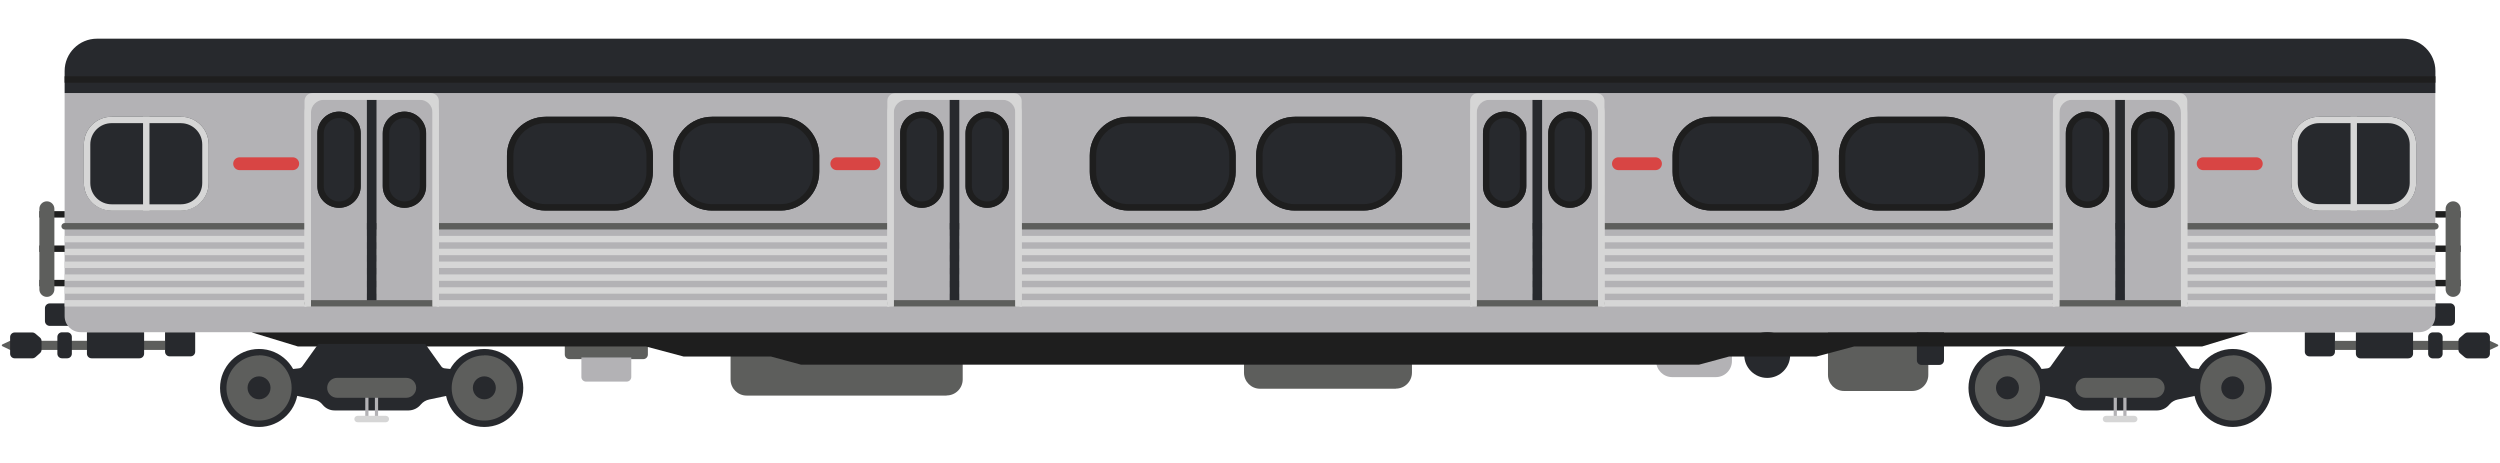
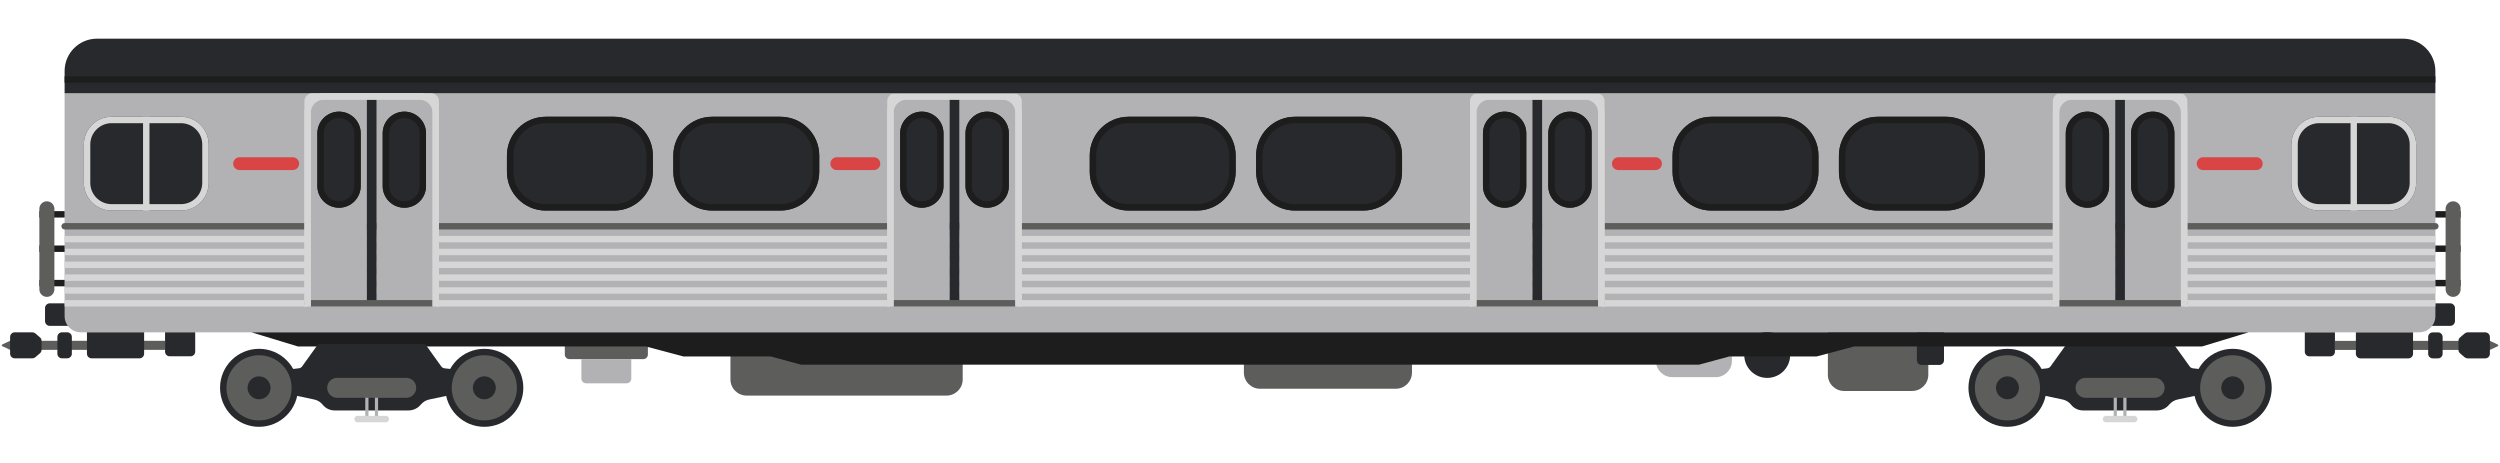
- <svg xmlns="http://www.w3.org/2000/svg" viewBox="0 0 778.74 144">
+ <svg xmlns="http://www.w3.org/2000/svg" viewBox="0 0 778.745 144">
  <defs>
-     <style>.cls-1{fill:#27292d;}.cls-2{fill:#b3b2b5;}.cls-3{fill:#5d5e5c;}.cls-4{fill:#d6d6d6;}.cls-5{fill:#1e1e1e;}.cls-6{fill:#d84544;}</style>
+     <style>.a{fill:#27292c;}.b{fill:#b2b1b4;}.c{fill:#5d5e5c;}.d{fill:#d5d6d5;}.e{fill:#1d1d1d;}.f{fill:#d94445;}</style>
  </defs>
-   <g id="M-Series">
-     <path class="cls-1" d="M15.58,101.51H26.23v-7H15.58A1.5,1.5,0,0,0,14,95.92v4.15A1.5,1.5,0,0,0,15.58,101.51Z" />
-     <path class="cls-2" d="M520.88,103.91h13.56a5,5,0,0,1,5,5v8.53a0,0,0,0,1,0,0H515.84a0,0,0,0,1,0,0v-8.53A5,5,0,0,1,520.88,103.91Z" transform="translate(1055.33 221.38) rotate(-180)" />
-     <path class="cls-3" d="M392.51,105.19h42.28a5,5,0,0,1,5,5V121.1a0,0,0,0,1,0,0H387.47a0,0,0,0,1,0,0V110.23a5,5,0,0,1,5-5Z" transform="translate(827.29 226.28) rotate(-180)" />
-     <path class="cls-3" d="M232.57,104.34h62.27a5,5,0,0,1,5,5v13.85a0,0,0,0,1,0,0H227.53a0,0,0,0,1,0,0V109.38a5,5,0,0,1,5-5Z" transform="translate(527.41 227.56) rotate(-180)" />
-     <path class="cls-3" d="M177.37,104.34h23a1.44,1.44,0,0,1,1.44,1.44v6.09a0,0,0,0,1,0,0H175.93a0,0,0,0,1,0,0v-6.09A1.44,1.44,0,0,1,177.37,104.34Z" transform="translate(377.74 216.21) rotate(-180)" />
-     <path class="cls-2" d="M182.54,111.34H195.2a1.44,1.44,0,0,1,1.44,1.44v6.09a0,0,0,0,1,0,0H181.1a0,0,0,0,1,0,0v-6.09A1.44,1.44,0,0,1,182.54,111.34Z" transform="translate(377.74 230.21) rotate(-180)" />
-     <circle class="cls-1" cx="550.48" cy="110.57" r="7.15" />
-     <path class="cls-3" d="M574.42,103.51h21.21a5,5,0,0,1,5,5v13.23a0,0,0,0,1,0,0H569.38a0,0,0,0,1,0,0V108.55A5,5,0,0,1,574.42,103.51Z" transform="translate(1170.04 225.3) rotate(-180)" />
-     <path class="cls-1" d="M597.1,103.51h8.45v8.72a1.43,1.43,0,0,1-1.44,1.44h-5.57a1.43,1.43,0,0,1-1.44-1.44Z" />
-     <path class="cls-1" d="M763.16,94.48H752.52v7h10.64a1.5,1.5,0,0,0,1.56-1.44V95.92A1.5,1.5,0,0,0,763.16,94.48Z" />
-     <path class="cls-1" d="M695.49,116.13l-12.41-1.4a1.45,1.45,0,0,1-1-.6l-5-7H643.77l-5,7a1.45,1.45,0,0,1-1,.6l-12.41,1.4v4.68l17.32,3.66a4.55,4.55,0,0,1,2.53,1.63,4.73,4.73,0,0,0,3.67,1.75H672a5,5,0,0,0,3.76-1.86,4.72,4.72,0,0,1,2.62-1.55l17.14-3.63Z" />
-     <circle class="cls-3" cx="695.49" cy="120.81" r="11.15" />
-     <path class="cls-1" d="M695.49,133a12.15,12.15,0,1,1,12.15-12.15A12.16,12.16,0,0,1,695.49,133Zm0-22.29a10.15,10.15,0,1,0,10.15,10.14A10.16,10.16,0,0,0,695.49,110.66Z" />
-     <circle class="cls-1" cx="695.49" cy="120.81" r="3.58" />
-     <circle class="cls-3" cx="625.32" cy="120.81" r="11.15" />
-     <path class="cls-1" d="M625.32,133a12.15,12.15,0,1,1,12.15-12.15A12.16,12.16,0,0,1,625.32,133Zm0-22.29a10.15,10.15,0,1,0,10.15,10.14A10.16,10.16,0,0,0,625.32,110.66Z" />
-     <circle class="cls-1" cx="625.32" cy="120.81" r="3.58" />
-     <rect class="cls-2" x="658.4" y="120.8" width="1" height="9.73" />
-     <rect class="cls-2" x="661.4" y="120.8" width="1" height="9.73" />
-     <path class="cls-4" d="M664.81,131.53H656a1,1,0,0,1,0-2h8.81a1,1,0,0,1,0,2Z" />
-     <rect class="cls-3" x="646.54" y="117.7" width="27.73" height="6.21" rx="3.11" />
-     <path class="cls-2" d="M20.13,98.47a5,5,0,0,0,5,5H753.58a5,5,0,0,0,5-5V29H20.13Z" />
-     <rect class="cls-4" x="20.13" y="89.48" width="738.49" height="2" />
-     <rect class="cls-4" x="20.13" y="85.48" width="738.49" height="2" />
-     <rect class="cls-4" x="20.13" y="93.48" width="738.49" height="2" />
-     <rect class="cls-4" x="20.13" y="77.48" width="738.49" height="2" />
-     <rect class="cls-4" x="20.13" y="73.48" width="738.49" height="2" />
-     <rect class="cls-4" x="20.13" y="81.48" width="738.49" height="2" />
-     <path class="cls-3" d="M758.62,71.48H20.13a1,1,0,1,1,0-2H758.62a1,1,0,0,1,0,2Z" />
-     <g id="Door_4_copy" data-name="Door 4 copy">
-       <path class="cls-2" d="M645.49,30H658.9a0,0,0,0,1,0,0V94.48a0,0,0,0,1,0,0H640.45a0,0,0,0,1,0,0V35.08A5,5,0,0,1,645.49,30Z" />
-       <path class="cls-2" d="M661.9,30h13.42a5,5,0,0,1,5,5V94.48a0,0,0,0,1,0,0H661.9a0,0,0,0,1,0,0V30A0,0,0,0,1,661.9,30Z" />
-       <rect class="cls-1" x="658.9" y="30.04" width="3" height="64.44" />
-       <path class="cls-3" d="M680.36,95.48H640.45a1,1,0,0,1,0-2h39.91a1,1,0,0,1,0,2Z" />
-       <rect class="cls-1" x="643.48" y="34.77" width="13.5" height="29.93" rx="6.75" />
-       <path class="cls-5" d="M650.23,36.77A4.75,4.75,0,0,1,655,41.52V58a4.75,4.75,0,1,1-9.5,0V41.52a4.75,4.75,0,0,1,4.75-4.75m0-2a6.75,6.75,0,0,0-6.75,6.75V58A6.75,6.75,0,1,0,657,58V41.52a6.75,6.75,0,0,0-6.75-6.75Z" />
-       <rect class="cls-1" x="663.83" y="34.77" width="13.5" height="29.93" rx="6.75" />
-       <path class="cls-5" d="M670.58,36.77a4.75,4.75,0,0,1,4.75,4.75V58a4.75,4.75,0,1,1-9.5,0V41.52a4.75,4.75,0,0,1,4.75-4.75m0-2a6.75,6.75,0,0,0-6.75,6.75V58a6.75,6.75,0,1,0,13.5,0V41.52a6.75,6.75,0,0,0-6.75-6.75Z" />
-       <path class="cls-4" d="M681.36,95.48h-2V35.08a4,4,0,0,0-4-4H645.49a4,4,0,0,0-4,4v60.4h-2V35.08a6,6,0,0,1,6-6h29.83a6,6,0,0,1,6,6Z" />
-       <path class="cls-4" d="M681.36,95.48h-2v-64a.44.44,0,0,0-.44-.44h-37a.44.44,0,0,0-.44.44v64h-2v-64A2.44,2.44,0,0,1,641.89,29h37a2.44,2.44,0,0,1,2.44,2.44Z" />
-     </g>
-     <g id="Layer_12_copy" data-name="Layer 12 copy">
-       <path class="cls-2" d="M463.95,30h13.42a0,0,0,0,1,0,0V94.48a0,0,0,0,1,0,0H458.91a0,0,0,0,1,0,0V35.08A5,5,0,0,1,463.95,30Z" />
-       <path class="cls-2" d="M480.36,30h13.42a5,5,0,0,1,5,5V94.48a0,0,0,0,1,0,0H480.36a0,0,0,0,1,0,0V30A0,0,0,0,1,480.36,30Z" />
-       <rect class="cls-1" x="477.36" y="30.04" width="3" height="64.44" />
-       <path class="cls-3" d="M498.82,95.48H458.91a1,1,0,1,1,0-2h39.91a1,1,0,0,1,0,2Z" />
-       <rect class="cls-1" x="461.94" y="34.77" width="13.5" height="29.93" rx="6.75" />
-       <path class="cls-5" d="M468.69,36.77a4.75,4.75,0,0,1,4.75,4.75V58a4.75,4.75,0,0,1-9.5,0V41.52a4.75,4.75,0,0,1,4.75-4.75m0-2a6.75,6.75,0,0,0-6.75,6.75V58a6.75,6.75,0,1,0,13.5,0V41.52a6.75,6.75,0,0,0-6.75-6.75Z" />
-       <rect class="cls-1" x="482.29" y="34.77" width="13.5" height="29.93" rx="6.75" />
-       <path class="cls-5" d="M489,36.77a4.75,4.75,0,0,1,4.75,4.75V58a4.75,4.75,0,0,1-9.5,0V41.52A4.75,4.75,0,0,1,489,36.77m0-2a6.75,6.75,0,0,0-6.75,6.75V58a6.75,6.75,0,0,0,13.5,0V41.52A6.75,6.75,0,0,0,489,34.77Z" />
-       <path class="cls-4" d="M499.82,95.48h-2V35.08a4,4,0,0,0-4-4H464a4,4,0,0,0-4,4v60.4h-2V35.08a6,6,0,0,1,6-6h29.83a6,6,0,0,1,6,6Z" />
-       <path class="cls-4" d="M499.82,95.48h-2v-64a.44.44,0,0,0-.44-.44h-37a.44.44,0,0,0-.44.44v64h-2v-64A2.44,2.44,0,0,1,460.35,29h37a2.45,2.45,0,0,1,2.44,2.44Z" />
-     </g>
-     <g id="Layer_13_copy" data-name="Layer 13 copy">
-       <path class="cls-2" d="M282.41,30h13.42a0,0,0,0,1,0,0V94.48a0,0,0,0,1,0,0H277.37a0,0,0,0,1,0,0V35.08A5,5,0,0,1,282.41,30Z" />
-       <path class="cls-2" d="M298.82,30h13.42a5,5,0,0,1,5,5V94.48a0,0,0,0,1,0,0H298.82a0,0,0,0,1,0,0V30A0,0,0,0,1,298.82,30Z" />
-       <rect class="cls-1" x="295.82" y="30.04" width="3" height="64.44" />
-       <path class="cls-3" d="M317.28,95.48H277.37a1,1,0,0,1,0-2h39.91a1,1,0,0,1,0,2Z" />
-       <rect class="cls-1" x="280.4" y="34.77" width="13.5" height="29.93" rx="6.75" />
-       <path class="cls-5" d="M287.15,36.77a4.75,4.75,0,0,1,4.75,4.75V58a4.75,4.75,0,0,1-9.5,0V41.52a4.75,4.75,0,0,1,4.75-4.75m0-2a6.75,6.75,0,0,0-6.75,6.75V58a6.75,6.75,0,0,0,13.5,0V41.52a6.75,6.75,0,0,0-6.75-6.75Z" />
-       <rect class="cls-1" x="300.75" y="34.77" width="13.5" height="29.93" rx="6.75" />
-       <path class="cls-5" d="M307.5,36.77a4.76,4.76,0,0,1,4.75,4.75V58a4.75,4.75,0,0,1-9.5,0V41.52a4.75,4.75,0,0,1,4.75-4.75m0-2a6.75,6.75,0,0,0-6.75,6.75V58a6.75,6.75,0,0,0,13.5,0V41.52a6.75,6.75,0,0,0-6.75-6.75Z" />
-       <path class="cls-4" d="M318.28,95.48h-2V35.08a4,4,0,0,0-4-4H282.41a4,4,0,0,0-4,4v60.4h-2V35.08a6,6,0,0,1,6-6h29.83a6,6,0,0,1,6,6Z" />
-       <path class="cls-4" d="M318.28,95.48h-2v-64a.44.44,0,0,0-.44-.44h-37a.44.44,0,0,0-.44.44v64h-2v-64A2.44,2.44,0,0,1,278.81,29h37a2.45,2.45,0,0,1,2.44,2.44Z" />
-     </g>
-     <path class="cls-1" d="M30.21,12.05H748.54a10.08,10.08,0,0,1,10.08,10.08V29H20.13V22.13A10.08,10.08,0,0,1,30.21,12.05Z" />
-     <g id="Layer_11_copy" data-name="Layer 11 copy">
-       <path class="cls-2" d="M100.86,30h13.42a0,0,0,0,1,0,0V94.48a0,0,0,0,1,0,0H95.82a0,0,0,0,1,0,0V35.08A5,5,0,0,1,100.86,30Z" />
-       <path class="cls-2" d="M117.28,30H130.7a5,5,0,0,1,5,5V94.48a0,0,0,0,1,0,0H117.28a0,0,0,0,1,0,0V30A0,0,0,0,1,117.28,30Z" />
-       <rect class="cls-1" x="114.28" y="30.04" width="3" height="64.44" />
-       <path class="cls-3" d="M135.74,95.48H95.82a1,1,0,0,1,0-2h39.92a1,1,0,0,1,0,2Z" />
-       <rect class="cls-1" x="98.86" y="34.77" width="13.5" height="29.93" rx="6.75" />
-       <path class="cls-5" d="M105.61,36.77a4.75,4.75,0,0,1,4.75,4.75V58a4.75,4.75,0,0,1-9.5,0V41.52a4.75,4.75,0,0,1,4.75-4.75m0-2a6.75,6.75,0,0,0-6.75,6.75V58a6.75,6.75,0,0,0,13.5,0V41.52a6.75,6.75,0,0,0-6.75-6.75Z" />
-       <rect class="cls-1" x="119.2" y="34.77" width="13.5" height="29.93" rx="6.75" />
-       <path class="cls-5" d="M126,36.77a4.75,4.75,0,0,1,4.75,4.75V58a4.75,4.75,0,1,1-9.5,0V41.52A4.76,4.76,0,0,1,126,36.77m0-2a6.75,6.75,0,0,0-6.75,6.75V58a6.75,6.75,0,1,0,13.5,0V41.52A6.75,6.75,0,0,0,126,34.77Z" />
-       <path class="cls-4" d="M136.74,95.48h-2V35.08a4,4,0,0,0-4-4H100.86a4.05,4.05,0,0,0-4,4v60.4h-2V35.08a6,6,0,0,1,6-6H130.7a6,6,0,0,1,6,6Z" />
-       <path class="cls-4" d="M136.74,95.48h-2v-64a.44.44,0,0,0-.44-.44h-37a.44.44,0,0,0-.44.44v64h-2v-64A2.45,2.45,0,0,1,97.26,29h37a2.45,2.45,0,0,1,2.44,2.44Z" />
-     </g>
-     <rect class="cls-1" x="713.75" y="36.37" width="38.87" height="29.22" rx="8.64" />
-     <path class="cls-4" d="M744,38.37A6.65,6.65,0,0,1,750.62,45V57A6.65,6.65,0,0,1,744,63.59H722.39A6.65,6.65,0,0,1,715.75,57V45a6.65,6.65,0,0,1,6.64-6.64H744m0-2H722.39A8.64,8.64,0,0,0,713.75,45V57a8.64,8.64,0,0,0,8.64,8.64H744A8.64,8.64,0,0,0,752.62,57V45A8.64,8.64,0,0,0,744,36.37Z" />
-     <rect class="cls-4" x="732.18" y="36.37" width="2" height="29.22" />
-     <rect class="cls-5" x="20.13" y="23.76" width="738.49" height="2" />
-     <rect class="cls-1" x="572.82" y="36.37" width="45.46" height="29.22" rx="12.08" />
-     <path class="cls-5" d="M606.19,38.37a10.1,10.1,0,0,1,10.09,10.08v5.06a10.1,10.1,0,0,1-10.09,10.08H584.9a10.09,10.09,0,0,1-10.08-10.08V48.45A10.09,10.09,0,0,1,584.9,38.37h21.29m0-2H584.9a12.08,12.08,0,0,0-12.08,12.08v5.06A12.08,12.08,0,0,0,584.9,65.59h21.29a12.08,12.08,0,0,0,12.09-12.08V48.45a12.08,12.08,0,0,0-12.09-12.08Z" />
-     <rect class="cls-1" x="520.99" y="36.37" width="45.46" height="29.22" rx="12.08" />
-     <path class="cls-5" d="M554.37,38.37a10.09,10.09,0,0,1,10.08,10.08v5.06a10.09,10.09,0,0,1-10.08,10.08h-21.3A10.09,10.09,0,0,1,523,53.51V48.45a10.09,10.09,0,0,1,10.08-10.08h21.3m0-2h-21.3A12.08,12.08,0,0,0,521,48.45v5.06a12.08,12.08,0,0,0,12.08,12.08h21.3a12.08,12.08,0,0,0,12.08-12.08V48.45a12.08,12.08,0,0,0-12.08-12.08Z" />
-     <rect class="cls-1" x="391.28" y="36.37" width="45.46" height="29.22" rx="12.08" />
-     <path class="cls-5" d="M424.65,38.37a10.09,10.09,0,0,1,10.08,10.08v5.06a10.09,10.09,0,0,1-10.08,10.08H403.36a10.09,10.09,0,0,1-10.08-10.08V48.45a10.09,10.09,0,0,1,10.08-10.08h21.29m0-2H403.36a12.08,12.08,0,0,0-12.08,12.08v5.06a12.08,12.08,0,0,0,12.08,12.08h21.29a12.08,12.08,0,0,0,12.08-12.08V48.45a12.08,12.08,0,0,0-12.08-12.08Z" />
-     <rect class="cls-1" x="339.45" y="36.37" width="45.46" height="29.22" rx="12.08" />
-     <path class="cls-5" d="M372.83,38.37a10.09,10.09,0,0,1,10.08,10.08v5.06a10.09,10.09,0,0,1-10.08,10.08h-21.3a10.09,10.09,0,0,1-10.08-10.08V48.45a10.09,10.09,0,0,1,10.08-10.08h21.3m0-2h-21.3a12.08,12.08,0,0,0-12.08,12.08v5.06a12.08,12.08,0,0,0,12.08,12.08h21.3a12.08,12.08,0,0,0,12.08-12.08V48.45a12.08,12.08,0,0,0-12.08-12.08Z" />
-     <rect class="cls-1" x="209.74" y="36.37" width="45.46" height="29.22" rx="12.08" />
-     <path class="cls-5" d="M243.11,38.37a10.09,10.09,0,0,1,10.08,10.08v5.06a10.09,10.09,0,0,1-10.08,10.08H221.82a10.09,10.09,0,0,1-10.08-10.08V48.45a10.09,10.09,0,0,1,10.08-10.08h21.29m0-2H221.82a12.08,12.08,0,0,0-12.08,12.08v5.06a12.08,12.08,0,0,0,12.08,12.08h21.29a12.08,12.08,0,0,0,12.08-12.08V48.45a12.08,12.08,0,0,0-12.08-12.08Z" />
-     <rect class="cls-1" x="157.91" y="36.37" width="45.46" height="29.22" rx="12.08" />
-     <path class="cls-5" d="M191.29,38.37a10.1,10.1,0,0,1,10.08,10.08v5.06a10.1,10.1,0,0,1-10.08,10.08H170a10.09,10.09,0,0,1-10.08-10.08V48.45A10.09,10.09,0,0,1,170,38.37h21.3m0-2H170a12.08,12.08,0,0,0-12.08,12.08v5.06A12.08,12.08,0,0,0,170,65.59h21.3a12.08,12.08,0,0,0,12.08-12.08V48.45a12.08,12.08,0,0,0-12.08-12.08Z" />
-     <rect class="cls-1" x="26.13" y="36.37" width="38.87" height="29.22" rx="8.64" />
-     <path class="cls-4" d="M56.36,38.37A6.65,6.65,0,0,1,63,45V57a6.65,6.65,0,0,1-6.64,6.64H34.77A6.64,6.64,0,0,1,28.13,57V45a6.64,6.64,0,0,1,6.64-6.64H56.36m0-2H34.77A8.64,8.64,0,0,0,26.13,45V57a8.64,8.64,0,0,0,8.64,8.64H56.36A8.64,8.64,0,0,0,65,57V45a8.64,8.64,0,0,0-8.64-8.64Z" />
-     <rect class="cls-4" x="44.56" y="36.37" width="2" height="29.22" />
-     <rect class="cls-5" x="758.62" y="65.77" width="7.87" height="2" />
-     <rect class="cls-5" x="758.62" y="87.18" width="7.87" height="2" />
-     <rect class="cls-5" x="758.62" y="76.48" width="7.87" height="2" />
-     <rect class="cls-3" x="761.8" y="62.71" width="4.68" height="29.77" rx="2.34" />
-     <polygon class="cls-5" points="700.44 103.51 685.96 107.92 577.57 107.92 565.83 111.05 538.63 111.05 529.24 113.59 249.5 113.59 240.11 111.05 212.91 111.05 201.18 107.92 92.78 107.92 78.31 103.51 700.44 103.51" />
-     <path class="cls-1" d="M150.87,116.13l-12.41-1.4a1.47,1.47,0,0,1-1-.6l-5-7H99.15l-5,7a1.47,1.47,0,0,1-1,.6l-12.41,1.4v4.68L98,124.47a4.53,4.53,0,0,1,2.52,1.63,4.73,4.73,0,0,0,3.68,1.75h23.13a5,5,0,0,0,3.76-1.86,4.69,4.69,0,0,1,2.62-1.55l17.14-3.63Z" />
-     <circle class="cls-3" cx="150.87" cy="120.81" r="11.15" />
-     <path class="cls-1" d="M150.87,133A12.15,12.15,0,1,1,163,120.8,12.16,12.16,0,0,1,150.87,133Zm0-22.29A10.15,10.15,0,1,0,161,120.8,10.16,10.16,0,0,0,150.87,110.66Z" />
-     <circle class="cls-1" cx="150.87" cy="120.81" r="3.58" />
-     <circle class="cls-3" cx="80.69" cy="120.81" r="11.15" />
-     <path class="cls-1" d="M80.69,133A12.15,12.15,0,1,1,92.84,120.8,12.16,12.16,0,0,1,80.69,133Zm0-22.29A10.15,10.15,0,1,0,90.84,120.8,10.16,10.16,0,0,0,80.69,110.66Z" />
-     <circle class="cls-1" cx="80.69" cy="120.81" r="3.58" />
-     <rect class="cls-2" x="113.78" y="120.8" width="1" height="9.73" />
-     <rect class="cls-2" x="116.78" y="120.8" width="1" height="9.73" />
-     <path class="cls-4" d="M120.19,131.53h-8.82a1,1,0,0,1,0-2h8.82a1,1,0,0,1,0,2Z" />
-     <rect class="cls-3" x="101.91" y="117.7" width="27.73" height="6.21" rx="3.11" />
-     <path class="cls-3" d="M51.41,109H3.15L.71,107.83a.3.3,0,0,1,0-.53l2.44-1.15H51.41Z" />
-     <rect class="cls-1" x="17.87" y="103.51" width="4.51" height="8.1" rx="1.44" />
-     <path class="cls-1" d="M12.46,110,11,111.29a1.41,1.41,0,0,1-.9.33H4.59a1.44,1.44,0,0,1-1.44-1.44V105a1.44,1.44,0,0,1,1.44-1.44h5.5a1.36,1.36,0,0,1,.9.34l1.47,1.25a1.4,1.4,0,0,1,.48,1.05V109A1.4,1.4,0,0,1,12.46,110Z" />
-     <path class="cls-1" d="M27.08,103.51H44.89a0,0,0,0,1,0,0v6.66a1.44,1.44,0,0,1-1.44,1.44H28.52a1.44,1.44,0,0,1-1.44-1.44v-6.66A0,0,0,0,1,27.08,103.51Z" />
-     <path class="cls-1" d="M51.41,103.51h9.39a0,0,0,0,1,0,0v6A1.44,1.44,0,0,1,59.37,111H52.85a1.44,1.44,0,0,1-1.44-1.44v-6A0,0,0,0,1,51.41,103.51Z" />
-     <path class="cls-3" d="M727.33,109H775.6l2.43-1.15a.29.29,0,0,0,0-.53l-2.43-1.15H727.33Z" />
-     <rect class="cls-1" x="756.37" y="103.53" width="4.51" height="8.1" rx="1.44" transform="translate(1517.24 215.17) rotate(-180)" />
-     <path class="cls-1" d="M766.29,110.05l1.47,1.25a1.36,1.36,0,0,0,.9.34h5.5a1.45,1.45,0,0,0,1.44-1.44V105a1.45,1.45,0,0,0-1.44-1.44h-5.5a1.41,1.41,0,0,0-.9.33l-1.47,1.26a1.38,1.38,0,0,0-.49,1V109A1.38,1.38,0,0,0,766.29,110.05Z" />
-     <path class="cls-1" d="M735.29,103.53h14.93a1.44,1.44,0,0,1,1.44,1.44v6.66a0,0,0,0,1,0,0H733.85a0,0,0,0,1,0,0V105a1.44,1.44,0,0,1,1.44-1.44Z" transform="translate(1485.51 215.17) rotate(-180)" />
-     <path class="cls-1" d="M719.38,103.53h6.51a1.44,1.44,0,0,1,1.44,1.44v6a0,0,0,0,1,0,0h-9.39a0,0,0,0,1,0,0v-6a1.44,1.44,0,0,1,1.44-1.44Z" transform="translate(1445.27 214.54) rotate(-180)" />
-     <path class="cls-6" d="M702.83,53H686.28a2,2,0,0,1,0-4h16.55a2,2,0,0,1,0,4Z" />
-     <path class="cls-6" d="M91.18,53H74.64a2,2,0,0,1,0-4H91.18a2,2,0,0,1,0,4Z" />
-     <path class="cls-6" d="M272.21,53H260.66a2,2,0,0,1,0-4h11.55a2,2,0,0,1,0,4Z" />
-     <path class="cls-6" d="M515.68,53H504.13a2,2,0,0,1,0-4h11.55a2,2,0,0,1,0,4Z" />
-     <rect class="cls-5" x="12.26" y="65.77" width="7.87" height="2" />
-     <rect class="cls-5" x="12.26" y="87.18" width="7.87" height="2" />
-     <rect class="cls-5" x="12.26" y="76.47" width="7.87" height="2" />
-     <rect class="cls-3" x="12.26" y="62.71" width="4.68" height="29.77" rx="2.34" />
-   </g>
+   <path class="a" d="M15.578,101.513H26.226V94.479H15.578a1.5,1.5,0,0,0-1.553,1.44v4.154A1.5,1.5,0,0,0,15.578,101.513Z" />
+   <path class="b" d="M520.884,103.906h13.561a5.04,5.04,0,0,1,5.04,5.04v8.533a0,0,0,0,1,0,0H515.844a0,0,0,0,1,0,0v-8.533A5.04,5.04,0,0,1,520.884,103.906Z" transform="translate(1055.329 221.384) rotate(-180)" />
+   <path class="c" d="M392.505,105.188h42.282a5.04,5.04,0,0,1,5.04,5.04V121.1a0,0,0,0,1,0,0H387.465a0,0,0,0,1,0,0V110.228a5.04,5.04,0,0,1,5.04-5.04Z" transform="translate(827.293 226.284) rotate(-180)" />
+   <path class="c" d="M232.57,104.338h62.27a5.04,5.04,0,0,1,5.04,5.04v13.846a0,0,0,0,1,0,0H227.53a0,0,0,0,1,0,0V109.378A5.04,5.04,0,0,1,232.57,104.338Z" transform="translate(527.41 227.562) rotate(-180)" />
+   <path class="c" d="M177.369,104.338h23a1.44,1.44,0,0,1,1.44,1.44v6.09a0,0,0,0,1,0,0H175.929a0,0,0,0,1,0,0v-6.09A1.44,1.44,0,0,1,177.369,104.338Z" transform="translate(377.743 216.207) rotate(-180)" />
+   <path class="b" d="M182.543,111.869H195.2a1.44,1.44,0,0,1,1.44,1.44v6.09a0,0,0,0,1,0,0H181.1a0,0,0,0,1,0,0v-6.09A1.44,1.44,0,0,1,182.543,111.869Z" transform="translate(377.743 231.268) rotate(-180)" />
+   <circle class="a" cx="550.481" cy="110.568" r="7.151" />
+   <path class="c" d="M574.416,103.513h21.209a5.04,5.04,0,0,1,5.04,5.04v13.233a0,0,0,0,1,0,0H569.376a0,0,0,0,1,0,0V108.553A5.04,5.04,0,0,1,574.416,103.513Z" transform="translate(1170.042 225.299) rotate(-180)" />
+   <path class="a" d="M597.1,103.513h8.453v8.721a1.44,1.44,0,0,1-1.44,1.44H598.54a1.44,1.44,0,0,1-1.44-1.44Z" />
+   <path class="a" d="M763.165,94.479H752.517v7.034h10.648a1.5,1.5,0,0,0,1.553-1.44V95.919A1.5,1.5,0,0,0,763.165,94.479Z" />
+   <path class="a" d="M695.492,116.133l-12.409-1.408a1.445,1.445,0,0,1-1.008-.591l-5.04-7.024H643.774l-5.04,7.024a1.441,1.441,0,0,1-1.008.591l-12.409,1.408v4.672l17.324,3.67a4.5,4.5,0,0,1,2.527,1.63,4.736,4.736,0,0,0,3.67,1.744H671.97A4.982,4.982,0,0,0,675.732,126a4.735,4.735,0,0,1,2.621-1.56l17.139-3.63Z" />
+   <circle class="c" cx="695.492" cy="120.805" r="11.149" />
+   <path class="a" d="M695.491,132.955a12.15,12.15,0,1,1,12.15-12.15A12.163,12.163,0,0,1,695.491,132.955Zm0-22.3a10.15,10.15,0,1,0,10.15,10.149A10.16,10.16,0,0,0,695.491,110.656Z" />
+   <circle class="a" cx="695.492" cy="120.805" r="3.58" />
+   <circle class="c" cx="625.318" cy="120.805" r="11.149" />
+   <path class="a" d="M625.317,132.955a12.15,12.15,0,1,1,12.15-12.15A12.163,12.163,0,0,1,625.317,132.955Zm0-22.3a10.15,10.15,0,1,0,10.15,10.149A10.16,10.16,0,0,0,625.317,110.656Z" />
+   <circle class="a" cx="625.318" cy="120.805" r="3.58" />
+   <rect class="b" x="658.404" y="120.805" width="1" height="9.729" />
+   <rect class="b" x="661.404" y="120.805" width="1" height="9.729" />
+   <path class="d" d="M664.812,131.534H656a1,1,0,0,1,0-2h8.814a1,1,0,0,1,0,2Z" />
+   <rect class="c" x="646.538" y="117.699" width="27.734" height="6.212" rx="3.106" />
+   <path class="b" d="M20.125,98.473a5.04,5.04,0,0,0,5.04,5.04H753.577a5.039,5.039,0,0,0,5.04-5.04V29.044H20.125Z" />
+   <rect class="d" x="20.125" y="89.479" width="738.492" height="2" />
+   <rect class="d" x="20.125" y="85.479" width="738.492" height="2" />
+   <rect class="d" x="20.125" y="93.479" width="738.492" height="2" />
+   <rect class="d" x="20.125" y="77.479" width="738.492" height="2" />
+   <rect class="d" x="20.125" y="73.479" width="738.492" height="2" />
+   <rect class="d" x="20.125" y="81.479" width="738.492" height="2" />
+   <path class="c" d="M758.617,71.479H20.125a1,1,0,0,1,0-2H758.617a1,1,0,0,1,0,2Z" />
+   <path class="b" d="M645.488,30.044H658.9a0,0,0,0,1,0,0V94.479a0,0,0,0,1,0,0H640.448a0,0,0,0,1,0,0V35.084A5.04,5.04,0,0,1,645.488,30.044Z" />
+   <path class="b" d="M661.9,30.044h13.417a5.04,5.04,0,0,1,5.04,5.04V94.479a0,0,0,0,1,0,0H661.9a0,0,0,0,1,0,0V30.044A0,0,0,0,1,661.9,30.044Z" />
+   <rect class="a" x="658.904" y="30.044" width="3" height="64.435" />
+   <path class="c" d="M680.361,95.479H640.448a1,1,0,0,1,0-2h39.913a1,1,0,0,1,0,2Z" />
+   <rect class="a" x="643.48" y="34.772" width="13.5" height="29.935" rx="6.75" />
+   <path class="e" d="M650.23,36.772a4.756,4.756,0,0,1,4.75,4.75V57.957a4.75,4.75,0,0,1-9.5,0V41.522a4.756,4.756,0,0,1,4.75-4.75m0-2a6.751,6.751,0,0,0-6.75,6.75V57.957a6.75,6.75,0,0,0,13.5,0V41.522a6.751,6.751,0,0,0-6.75-6.75Z" />
+   <rect class="a" x="663.828" y="34.772" width="13.5" height="29.935" rx="6.75" />
+   <path class="e" d="M670.578,36.772a4.756,4.756,0,0,1,4.75,4.75V57.957a4.75,4.75,0,0,1-9.5,0V41.522a4.756,4.756,0,0,1,4.75-4.75m0-2a6.751,6.751,0,0,0-6.75,6.75V57.957a6.75,6.75,0,0,0,13.5,0V41.522a6.751,6.751,0,0,0-6.75-6.75Z" />
+   <path class="d" d="M681.361,95.479h-2V35.084a4.044,4.044,0,0,0-4.04-4.04H645.488a4.045,4.045,0,0,0-4.04,4.04v60.4h-2V35.084a6.047,6.047,0,0,1,6.04-6.04h29.833a6.047,6.047,0,0,1,6.04,6.04Z" />
+   <path class="d" d="M681.361,95.479h-2V31.484a.441.441,0,0,0-.44-.44H641.888a.441.441,0,0,0-.44.44v64h-2V31.484a2.443,2.443,0,0,1,2.44-2.44h37.033a2.443,2.443,0,0,1,2.44,2.44Z" />
+   <path class="b" d="M463.947,30.044h13.416a0,0,0,0,1,0,0V94.479a0,0,0,0,1,0,0H458.907a0,0,0,0,1,0,0V35.084A5.04,5.04,0,0,1,463.947,30.044Z" />
+   <path class="b" d="M480.363,30.044H493.78a5.04,5.04,0,0,1,5.04,5.04V94.479a0,0,0,0,1,0,0H480.363a0,0,0,0,1,0,0V30.044A0,0,0,0,1,480.363,30.044Z" />
+   <rect class="a" x="477.363" y="30.044" width="3" height="64.435" />
+   <path class="c" d="M498.82,95.479H458.907a1,1,0,0,1,0-2H498.82a1,1,0,0,1,0,2Z" />
+   <rect class="a" x="461.939" y="34.772" width="13.5" height="29.935" rx="6.75" />
+   <path class="e" d="M468.689,36.772a4.756,4.756,0,0,1,4.75,4.75V57.957a4.75,4.75,0,1,1-9.5,0V41.522a4.756,4.756,0,0,1,4.75-4.75m0-2a6.751,6.751,0,0,0-6.75,6.75V57.957a6.75,6.75,0,0,0,13.5,0V41.522a6.751,6.751,0,0,0-6.75-6.75Z" />
+   <rect class="a" x="482.287" y="34.772" width="13.5" height="29.935" rx="6.75" />
+   <path class="e" d="M489.037,36.772a4.756,4.756,0,0,1,4.75,4.75V57.957a4.75,4.75,0,1,1-9.5,0V41.522a4.756,4.756,0,0,1,4.75-4.75m0-2h0a6.751,6.751,0,0,0-6.75,6.75V57.957a6.75,6.75,0,0,0,6.75,6.75h0a6.75,6.75,0,0,0,6.75-6.75V41.522a6.751,6.751,0,0,0-6.75-6.75Z" />
+   <path class="d" d="M499.82,95.479h-2V35.084a4.044,4.044,0,0,0-4.04-4.04H463.947a4.045,4.045,0,0,0-4.04,4.04v60.4h-2V35.084a6.047,6.047,0,0,1,6.04-6.04H493.78a6.047,6.047,0,0,1,6.04,6.04Z" />
+   <path class="d" d="M499.82,95.479h-2V31.484a.441.441,0,0,0-.44-.44H460.347a.441.441,0,0,0-.44.44v64h-2V31.484a2.443,2.443,0,0,1,2.44-2.44H497.38a2.443,2.443,0,0,1,2.44,2.44Z" />
+   <path class="b" d="M282.406,30.044h13.416a0,0,0,0,1,0,0V94.479a0,0,0,0,1,0,0H277.366a0,0,0,0,1,0,0V35.084A5.04,5.04,0,0,1,282.406,30.044Z" />
+   <path class="b" d="M298.822,30.044h13.417a5.04,5.04,0,0,1,5.04,5.04V94.479a0,0,0,0,1,0,0H298.822a0,0,0,0,1,0,0V30.044A0,0,0,0,1,298.822,30.044Z" />
+   <rect class="a" x="295.822" y="30.044" width="3" height="64.435" />
+   <path class="c" d="M317.278,95.479H277.366a1,1,0,0,1,0-2h39.912a1,1,0,0,1,0,2Z" />
+   <rect class="a" x="280.398" y="34.772" width="13.5" height="29.935" rx="6.75" />
+   <path class="e" d="M287.148,36.772a4.756,4.756,0,0,1,4.75,4.75V57.957a4.75,4.75,0,0,1-9.5,0V41.522a4.755,4.755,0,0,1,4.75-4.75m0-2a6.751,6.751,0,0,0-6.75,6.75V57.957a6.75,6.75,0,0,0,13.5,0V41.522a6.751,6.751,0,0,0-6.75-6.75Z" />
+   <rect class="a" x="300.745" y="34.772" width="13.5" height="29.935" rx="6.75" />
+   <path class="e" d="M307.5,36.772a4.755,4.755,0,0,1,4.75,4.75V57.957a4.75,4.75,0,0,1-9.5,0V41.522a4.756,4.756,0,0,1,4.75-4.75m0-2h0a6.751,6.751,0,0,0-6.75,6.75V57.957a6.751,6.751,0,0,0,6.75,6.75h0a6.75,6.75,0,0,0,6.75-6.75V41.522a6.751,6.751,0,0,0-6.75-6.75Z" />
+   <path class="d" d="M318.278,95.479h-2V35.084a4.044,4.044,0,0,0-4.039-4.04H282.4a4.044,4.044,0,0,0-4.039,4.04v60.4h-2V35.084a6.047,6.047,0,0,1,6.039-6.04h29.834a6.047,6.047,0,0,1,6.039,6.04Z" />
+   <path class="d" d="M318.278,95.479h-2V31.484a.441.441,0,0,0-.44-.44H278.806a.441.441,0,0,0-.44.44v64h-2V31.484a2.443,2.443,0,0,1,2.44-2.44h37.032a2.443,2.443,0,0,1,2.44,2.44Z" />
+   <path class="a" d="M30.205,12.046H748.537a10.08,10.08,0,0,1,10.08,10.08v6.918H20.125V22.126A10.08,10.08,0,0,1,30.205,12.046Z" />
+   <path class="b" d="M100.864,30.044H114.28a0,0,0,0,1,0,0V94.479a0,0,0,0,1,0,0H95.824a0,0,0,0,1,0,0V35.084A5.04,5.04,0,0,1,100.864,30.044Z" />
+   <path class="b" d="M117.28,30.044H130.7a5.04,5.04,0,0,1,5.04,5.04V94.479a0,0,0,0,1,0,0H117.28a0,0,0,0,1,0,0V30.044A0,0,0,0,1,117.28,30.044Z" />
+   <rect class="a" x="114.28" y="30.044" width="3" height="64.435" />
+   <path class="c" d="M135.737,95.479H95.824a1,1,0,0,1,0-2h39.913a1,1,0,0,1,0,2Z" />
+   <rect class="a" x="98.856" y="34.772" width="13.5" height="29.935" rx="6.75" />
+   <path class="e" d="M105.606,36.773a4.755,4.755,0,0,1,4.75,4.75V57.957a4.75,4.75,0,0,1-9.5,0V41.523a4.755,4.755,0,0,1,4.75-4.75m0-2h0a6.75,6.75,0,0,0-6.75,6.75V57.957a6.75,6.75,0,0,0,6.75,6.75h0a6.75,6.75,0,0,0,6.75-6.75V41.523a6.75,6.75,0,0,0-6.75-6.75Z" />
+   <rect class="a" x="119.204" y="34.772" width="13.5" height="29.935" rx="6.75" />
+   <path class="e" d="M125.954,36.773a4.755,4.755,0,0,1,4.75,4.75V57.957a4.75,4.75,0,0,1-9.5,0V41.523a4.755,4.755,0,0,1,4.75-4.75m0-2a6.75,6.75,0,0,0-6.75,6.75V57.957a6.75,6.75,0,0,0,13.5,0V41.523a6.75,6.75,0,0,0-6.75-6.75Z" />
+   <path class="d" d="M136.737,95.479h-2V35.084a4.045,4.045,0,0,0-4.04-4.04H100.864a4.045,4.045,0,0,0-4.04,4.04v60.4h-2V35.084a6.047,6.047,0,0,1,6.04-6.04H130.7a6.047,6.047,0,0,1,6.04,6.04Z" />
+   <path class="d" d="M136.737,95.479h-2V31.484a.441.441,0,0,0-.44-.44H97.264a.441.441,0,0,0-.44.44v64h-2V31.484a2.443,2.443,0,0,1,2.44-2.44H134.3a2.443,2.443,0,0,1,2.44,2.44Z" />
+   <rect class="a" x="713.748" y="36.372" width="38.87" height="29.217" rx="8.64" />
+   <path class="d" d="M743.977,38.372a6.647,6.647,0,0,1,6.64,6.64V56.949a6.647,6.647,0,0,1-6.64,6.64H722.388a6.648,6.648,0,0,1-6.64-6.64V45.012a6.647,6.647,0,0,1,6.64-6.64h21.589m0-2H722.388a8.64,8.64,0,0,0-8.64,8.64V56.949a8.64,8.64,0,0,0,8.64,8.64h21.589a8.64,8.64,0,0,0,8.64-8.64V45.012a8.64,8.64,0,0,0-8.64-8.64Z" />
+   <rect class="d" x="732.183" y="36.372" width="2" height="29.217" />
+   <rect class="e" x="20.125" y="23.763" width="738.492" height="2" />
+   <rect class="a" x="572.819" y="36.372" width="45.457" height="29.217" rx="12.081" />
+   <path class="e" d="M606.2,38.372a10.092,10.092,0,0,1,10.081,10.08v5.056A10.093,10.093,0,0,1,606.2,63.589H584.9a10.092,10.092,0,0,1-10.081-10.081V48.452A10.092,10.092,0,0,1,584.9,38.372h21.3m0-2H584.9a12.08,12.08,0,0,0-12.081,12.08v5.056A12.081,12.081,0,0,0,584.9,65.589h21.3a12.081,12.081,0,0,0,12.081-12.081V48.452A12.08,12.08,0,0,0,606.2,36.372Z" />
+   <rect class="a" x="520.993" y="36.372" width="45.457" height="29.217" rx="12.081" />
+   <path class="e" d="M554.368,38.372a10.092,10.092,0,0,1,10.081,10.08v5.056a10.092,10.092,0,0,1-10.081,10.081h-21.3a10.093,10.093,0,0,1-10.081-10.081V48.452a10.092,10.092,0,0,1,10.081-10.08h21.3m0-2h-21.3a12.08,12.08,0,0,0-12.081,12.08v5.056a12.081,12.081,0,0,0,12.081,12.081h21.3a12.081,12.081,0,0,0,12.081-12.081V48.452a12.08,12.08,0,0,0-12.081-12.08Z" />
+   <rect class="a" x="391.278" y="36.372" width="45.457" height="29.217" rx="12.081" />
+   <path class="e" d="M424.653,38.372a10.092,10.092,0,0,1,10.081,10.08v5.056a10.092,10.092,0,0,1-10.081,10.081h-21.3a10.092,10.092,0,0,1-10.08-10.081V48.452a10.092,10.092,0,0,1,10.08-10.08h21.3m0-2h-21.3a12.079,12.079,0,0,0-12.08,12.08v5.056a12.08,12.08,0,0,0,12.08,12.081h21.3a12.081,12.081,0,0,0,12.081-12.081V48.452a12.08,12.08,0,0,0-12.081-12.08Z" />
+   <rect class="a" x="339.451" y="36.372" width="45.457" height="29.217" rx="12.081" />
+   <path class="e" d="M372.827,38.372a10.092,10.092,0,0,1,10.081,10.08v5.056a10.093,10.093,0,0,1-10.081,10.081h-21.3a10.092,10.092,0,0,1-10.081-10.081V48.452a10.092,10.092,0,0,1,10.081-10.08h21.3m0-2h-21.3a12.08,12.08,0,0,0-12.081,12.08v5.056a12.081,12.081,0,0,0,12.081,12.081h21.3a12.081,12.081,0,0,0,12.081-12.081V48.452a12.08,12.08,0,0,0-12.081-12.08Z" />
+   <rect class="a" x="209.736" y="36.372" width="45.457" height="29.217" rx="12.081" />
+   <path class="e" d="M243.112,38.372a10.092,10.092,0,0,1,10.081,10.08v5.056a10.092,10.092,0,0,1-10.081,10.081H221.817a10.093,10.093,0,0,1-10.081-10.081V48.452a10.092,10.092,0,0,1,10.081-10.08h21.295m0-2H221.817a12.08,12.08,0,0,0-12.081,12.08v5.056a12.081,12.081,0,0,0,12.081,12.081h21.295a12.081,12.081,0,0,0,12.081-12.081V48.452a12.08,12.08,0,0,0-12.081-12.08Z" />
+   <rect class="a" x="157.91" y="36.372" width="45.457" height="29.217" rx="12.081" />
+   <path class="e" d="M191.286,38.372a10.092,10.092,0,0,1,10.08,10.08v5.056a10.092,10.092,0,0,1-10.08,10.081H169.991A10.092,10.092,0,0,1,159.91,53.508V48.452a10.092,10.092,0,0,1,10.081-10.08h21.295m0-2H169.991a12.08,12.08,0,0,0-12.081,12.08v5.056a12.081,12.081,0,0,0,12.081,12.081h21.295a12.08,12.08,0,0,0,12.08-12.081V48.452a12.079,12.079,0,0,0-12.08-12.08Z" />
+   <rect class="a" x="26.125" y="36.372" width="38.87" height="29.217" rx="8.64" />
+   <path class="d" d="M56.355,38.372A6.647,6.647,0,0,1,63,45.012V56.949a6.648,6.648,0,0,1-6.64,6.64H34.765a6.648,6.648,0,0,1-6.64-6.64V45.012a6.647,6.647,0,0,1,6.64-6.64h21.59m0-2H34.765a8.64,8.64,0,0,0-8.64,8.64V56.949a8.64,8.64,0,0,0,8.64,8.64h21.59A8.64,8.64,0,0,0,65,56.949V45.012a8.64,8.64,0,0,0-8.64-8.64Z" />
+   <rect class="d" x="44.56" y="36.372" width="2" height="29.217" />
+   <rect class="e" x="758.617" y="65.767" width="7.867" height="2" />
+   <rect class="e" x="758.617" y="87.184" width="7.867" height="2" />
+   <rect class="e" x="758.617" y="76.475" width="7.867" height="2" />
+   <rect class="c" x="761.801" y="62.707" width="4.683" height="29.772" rx="2.341" />
+   <polygon class="e" points="700.437 103.513 685.958 107.915 577.567 107.915 565.828 111.046 538.632 111.046 529.241 113.589 249.502 113.589 240.111 111.046 212.915 111.046 201.176 107.915 92.784 107.915 78.306 103.513 700.437 103.513" />
+   <path class="a" d="M150.867,116.133l-12.408-1.408a1.441,1.441,0,0,1-1.008-.591l-5.04-7.024H99.15l-5.04,7.024a1.445,1.445,0,0,1-1.008.591l-12.409,1.408v4.672l17.325,3.67a4.5,4.5,0,0,1,2.526,1.63,4.736,4.736,0,0,0,3.671,1.744h23.131A4.982,4.982,0,0,0,131.108,126a4.735,4.735,0,0,1,2.621-1.56l17.138-3.63Z" />
+   <circle class="c" cx="150.867" cy="120.805" r="11.149" />
+   <path class="a" d="M150.867,132.955a12.15,12.15,0,1,1,12.15-12.15A12.164,12.164,0,0,1,150.867,132.955Zm0-22.3a10.15,10.15,0,1,0,10.15,10.149A10.16,10.16,0,0,0,150.867,110.656Z" />
+   <circle class="a" cx="150.867" cy="120.805" r="3.58" />
+   <circle class="c" cx="80.693" cy="120.805" r="11.149" />
+   <path class="a" d="M80.693,132.955a12.15,12.15,0,1,1,12.149-12.15A12.164,12.164,0,0,1,80.693,132.955Zm0-22.3a10.15,10.15,0,1,0,10.149,10.149A10.16,10.16,0,0,0,80.693,110.656Z" />
+   <circle class="a" cx="80.693" cy="120.805" r="3.58" />
+   <rect class="b" x="113.78" y="120.805" width="1" height="9.729" />
+   <rect class="b" x="116.78" y="120.805" width="1" height="9.729" />
+   <path class="d" d="M120.187,131.534h-8.813a1,1,0,0,1,0-2h8.813a1,1,0,1,1,0,2Z" />
+   <rect class="c" x="101.914" y="117.699" width="27.734" height="6.212" rx="3.106" />
+   <path class="c" d="M51.413,108.978H3.149L.71,107.83a.292.292,0,0,1,0-.529l2.439-1.149H51.413Z" />
+   <rect class="a" x="17.872" y="103.513" width="4.507" height="8.104" rx="1.44" />
+   <path class="a" d="M12.455,110.033l-1.466,1.252a1.383,1.383,0,0,1-.9.332h-5.5a1.439,1.439,0,0,1-1.44-1.44v-5.224a1.44,1.44,0,0,1,1.44-1.44h5.5a1.388,1.388,0,0,1,.9.332l1.466,1.253a1.384,1.384,0,0,1,.486,1.054v2.826A1.386,1.386,0,0,1,12.455,110.033Z" />
+   <path class="a" d="M27.084,103.513H44.895a0,0,0,0,1,0,0v6.664a1.44,1.44,0,0,1-1.44,1.44H28.524a1.44,1.44,0,0,1-1.44-1.44v-6.664A0,0,0,0,1,27.084,103.513Z" />
+   <path class="a" d="M51.413,103.513h9.392a0,0,0,0,1,0,0v6.032a1.44,1.44,0,0,1-1.44,1.44H52.853a1.44,1.44,0,0,1-1.44-1.44v-6.032A0,0,0,0,1,51.413,103.513Z" />
+   <path class="c" d="M727.332,109H775.6l2.439-1.148a.292.292,0,0,0,0-.529l-2.439-1.148H727.332Z" />
+   <rect class="a" x="756.366" y="103.531" width="4.507" height="8.104" rx="1.44" transform="translate(1517.239 215.167) rotate(-180)" />
+   <path class="a" d="M766.29,110.051l1.466,1.252a1.384,1.384,0,0,0,.9.333h5.5a1.44,1.44,0,0,0,1.44-1.44v-5.225a1.44,1.44,0,0,0-1.44-1.44h-5.5a1.384,1.384,0,0,0-.9.333l-1.466,1.252a1.386,1.386,0,0,0-.486,1.055V109A1.385,1.385,0,0,0,766.29,110.051Z" />
+   <path class="a" d="M735.29,103.531h14.931a1.44,1.44,0,0,1,1.44,1.44v6.664a0,0,0,0,1,0,0H733.85a0,0,0,0,1,0,0v-6.664a1.44,1.44,0,0,1,1.44-1.44Z" transform="translate(1485.511 215.167) rotate(-180)" />
+   <path class="a" d="M719.38,103.531h6.512a1.44,1.44,0,0,1,1.44,1.44V111a0,0,0,0,1,0,0H717.94a0,0,0,0,1,0,0v-6.032A1.44,1.44,0,0,1,719.38,103.531Z" transform="translate(1445.271 214.535) rotate(-180)" />
+   <path class="f" d="M702.827,52.98H686.28a2,2,0,0,1,0-4h16.547a2,2,0,0,1,0,4Z" />
+   <path class="f" d="M91.182,52.98H74.636a2,2,0,0,1,0-4H91.182a2,2,0,0,1,0,4Z" />
+   <path class="f" d="M272.206,52.98H260.66a2,2,0,0,1,0-4h11.546a2,2,0,0,1,0,4Z" />
+   <path class="f" d="M515.679,52.98H504.133a2,2,0,1,1,0-4h11.546a2,2,0,0,1,0,4Z" />
+   <rect class="e" x="12.259" y="65.766" width="7.867" height="2" />
+   <rect class="e" x="12.259" y="87.184" width="7.867" height="2" />
+   <rect class="e" x="12.259" y="76.475" width="7.867" height="2" />
+   <rect class="c" x="12.259" y="62.707" width="4.683" height="29.772" rx="2.341" />
</svg>
